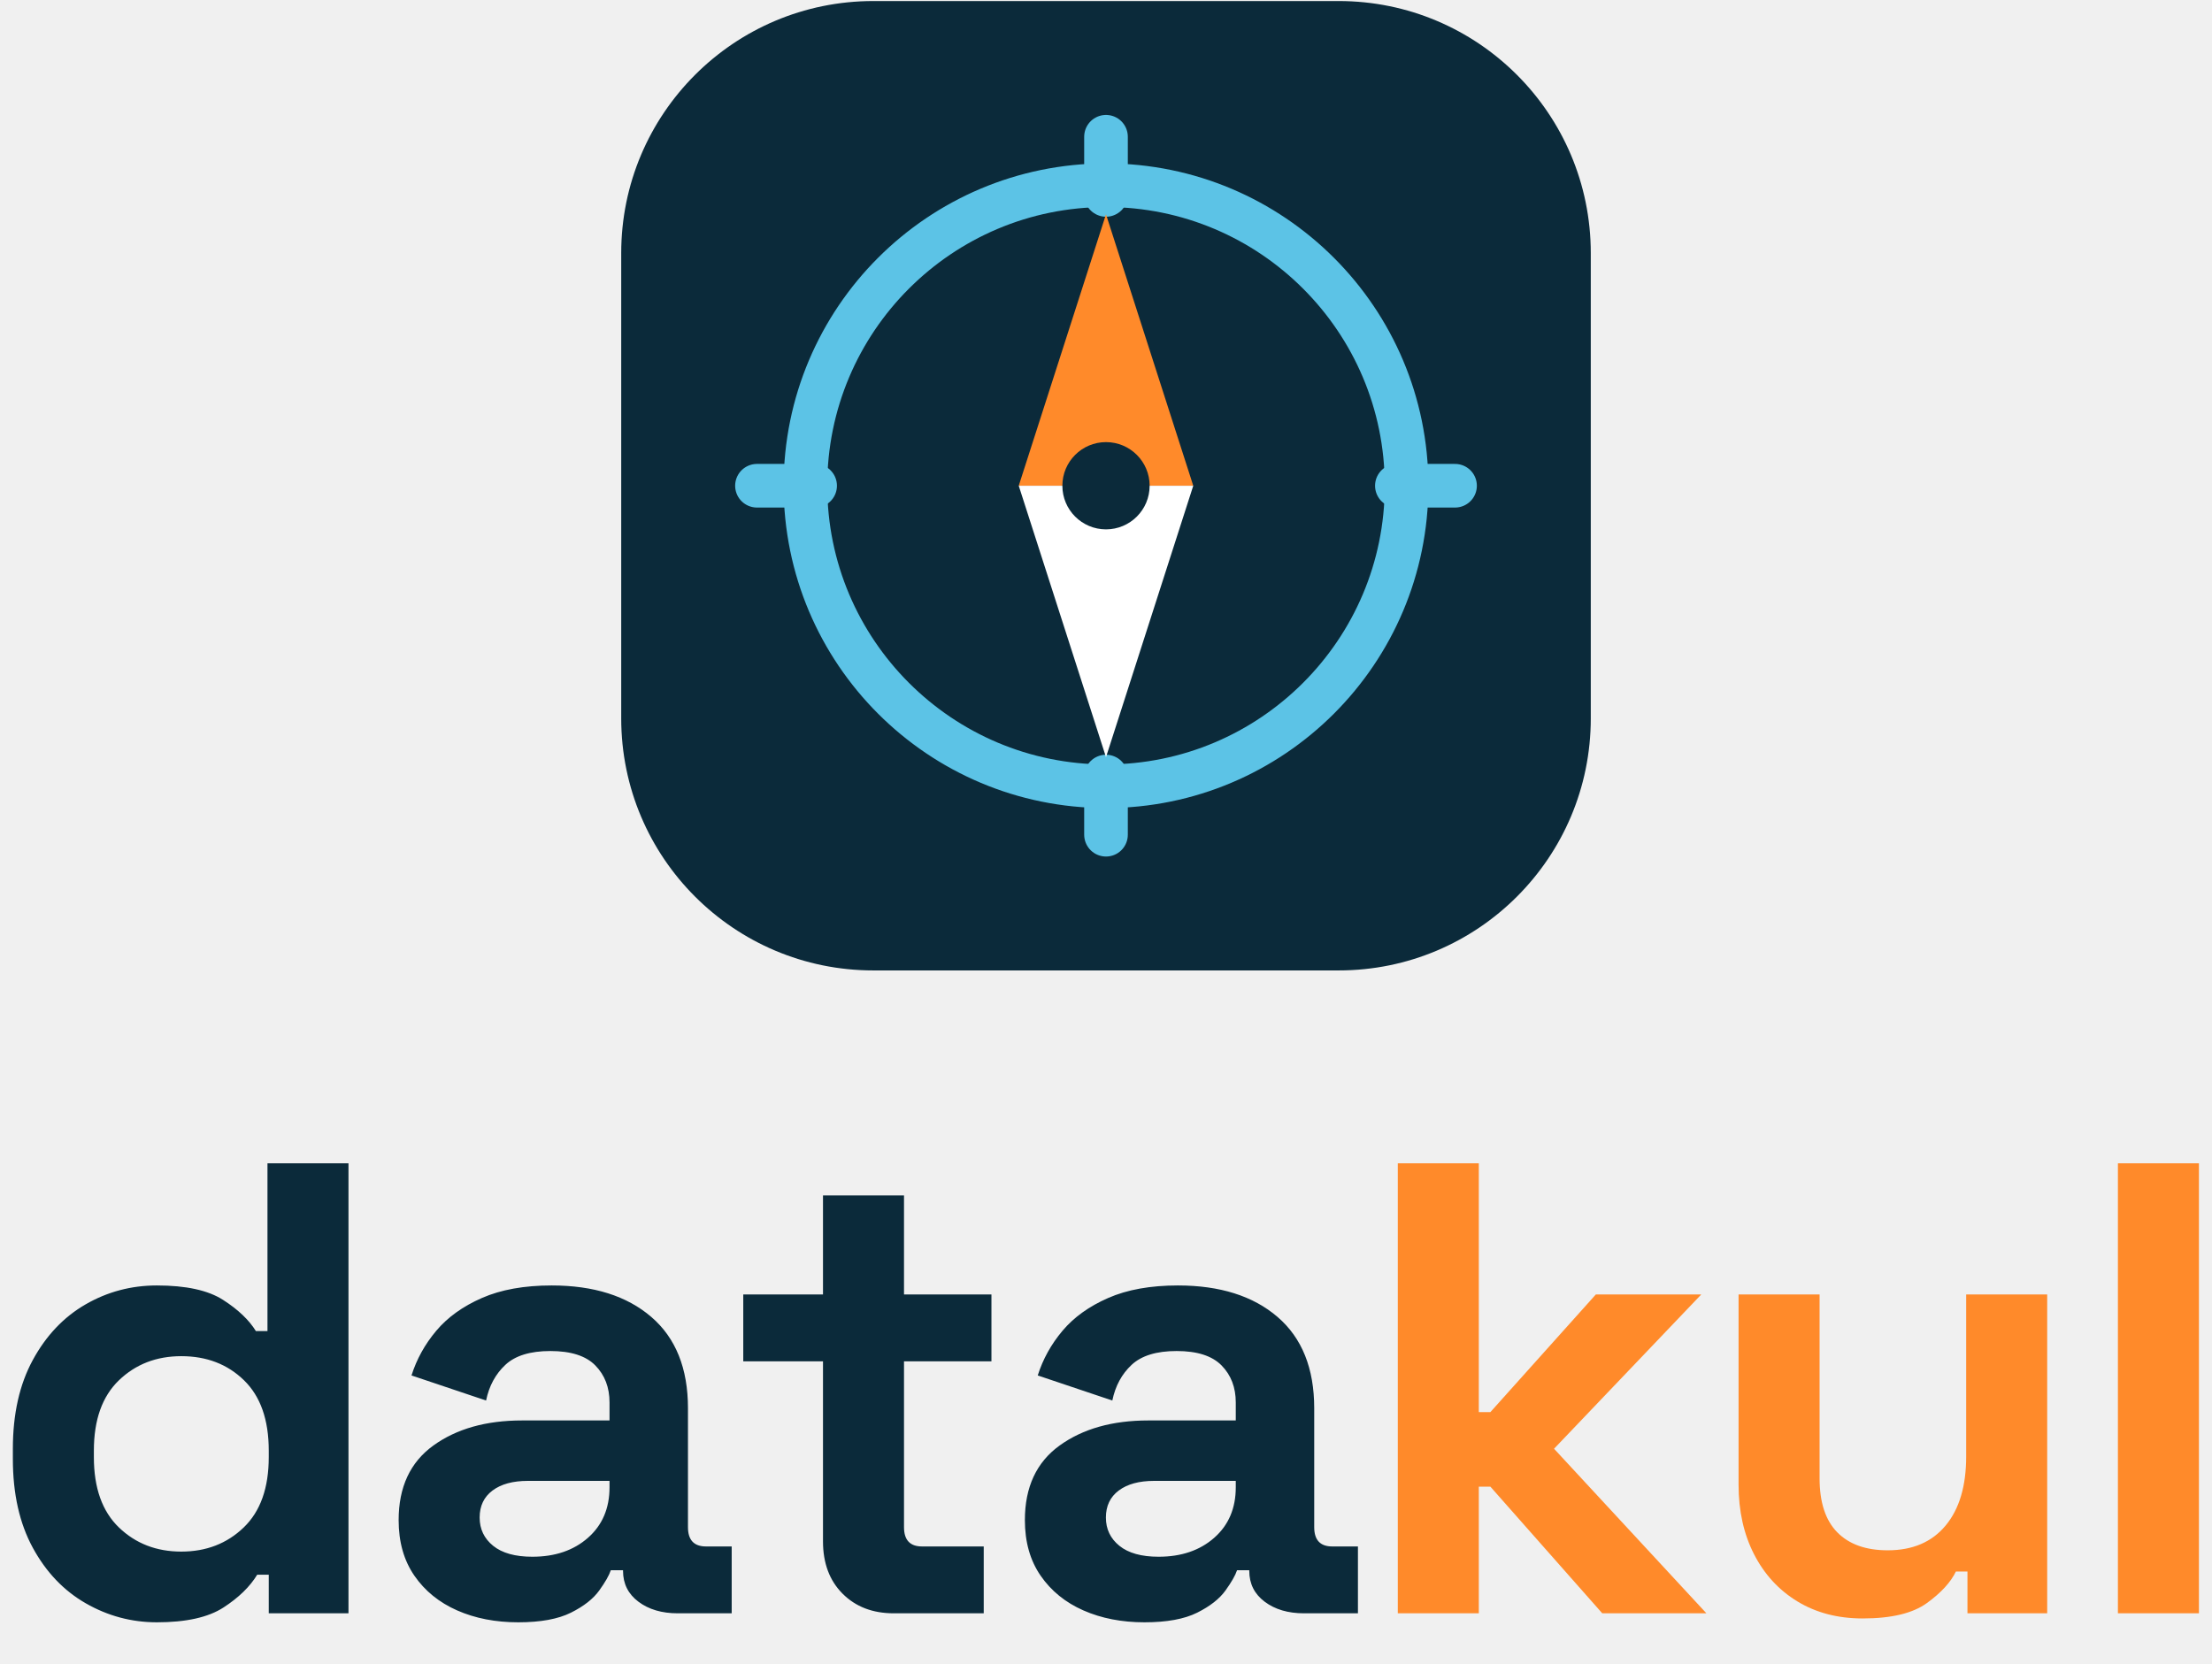
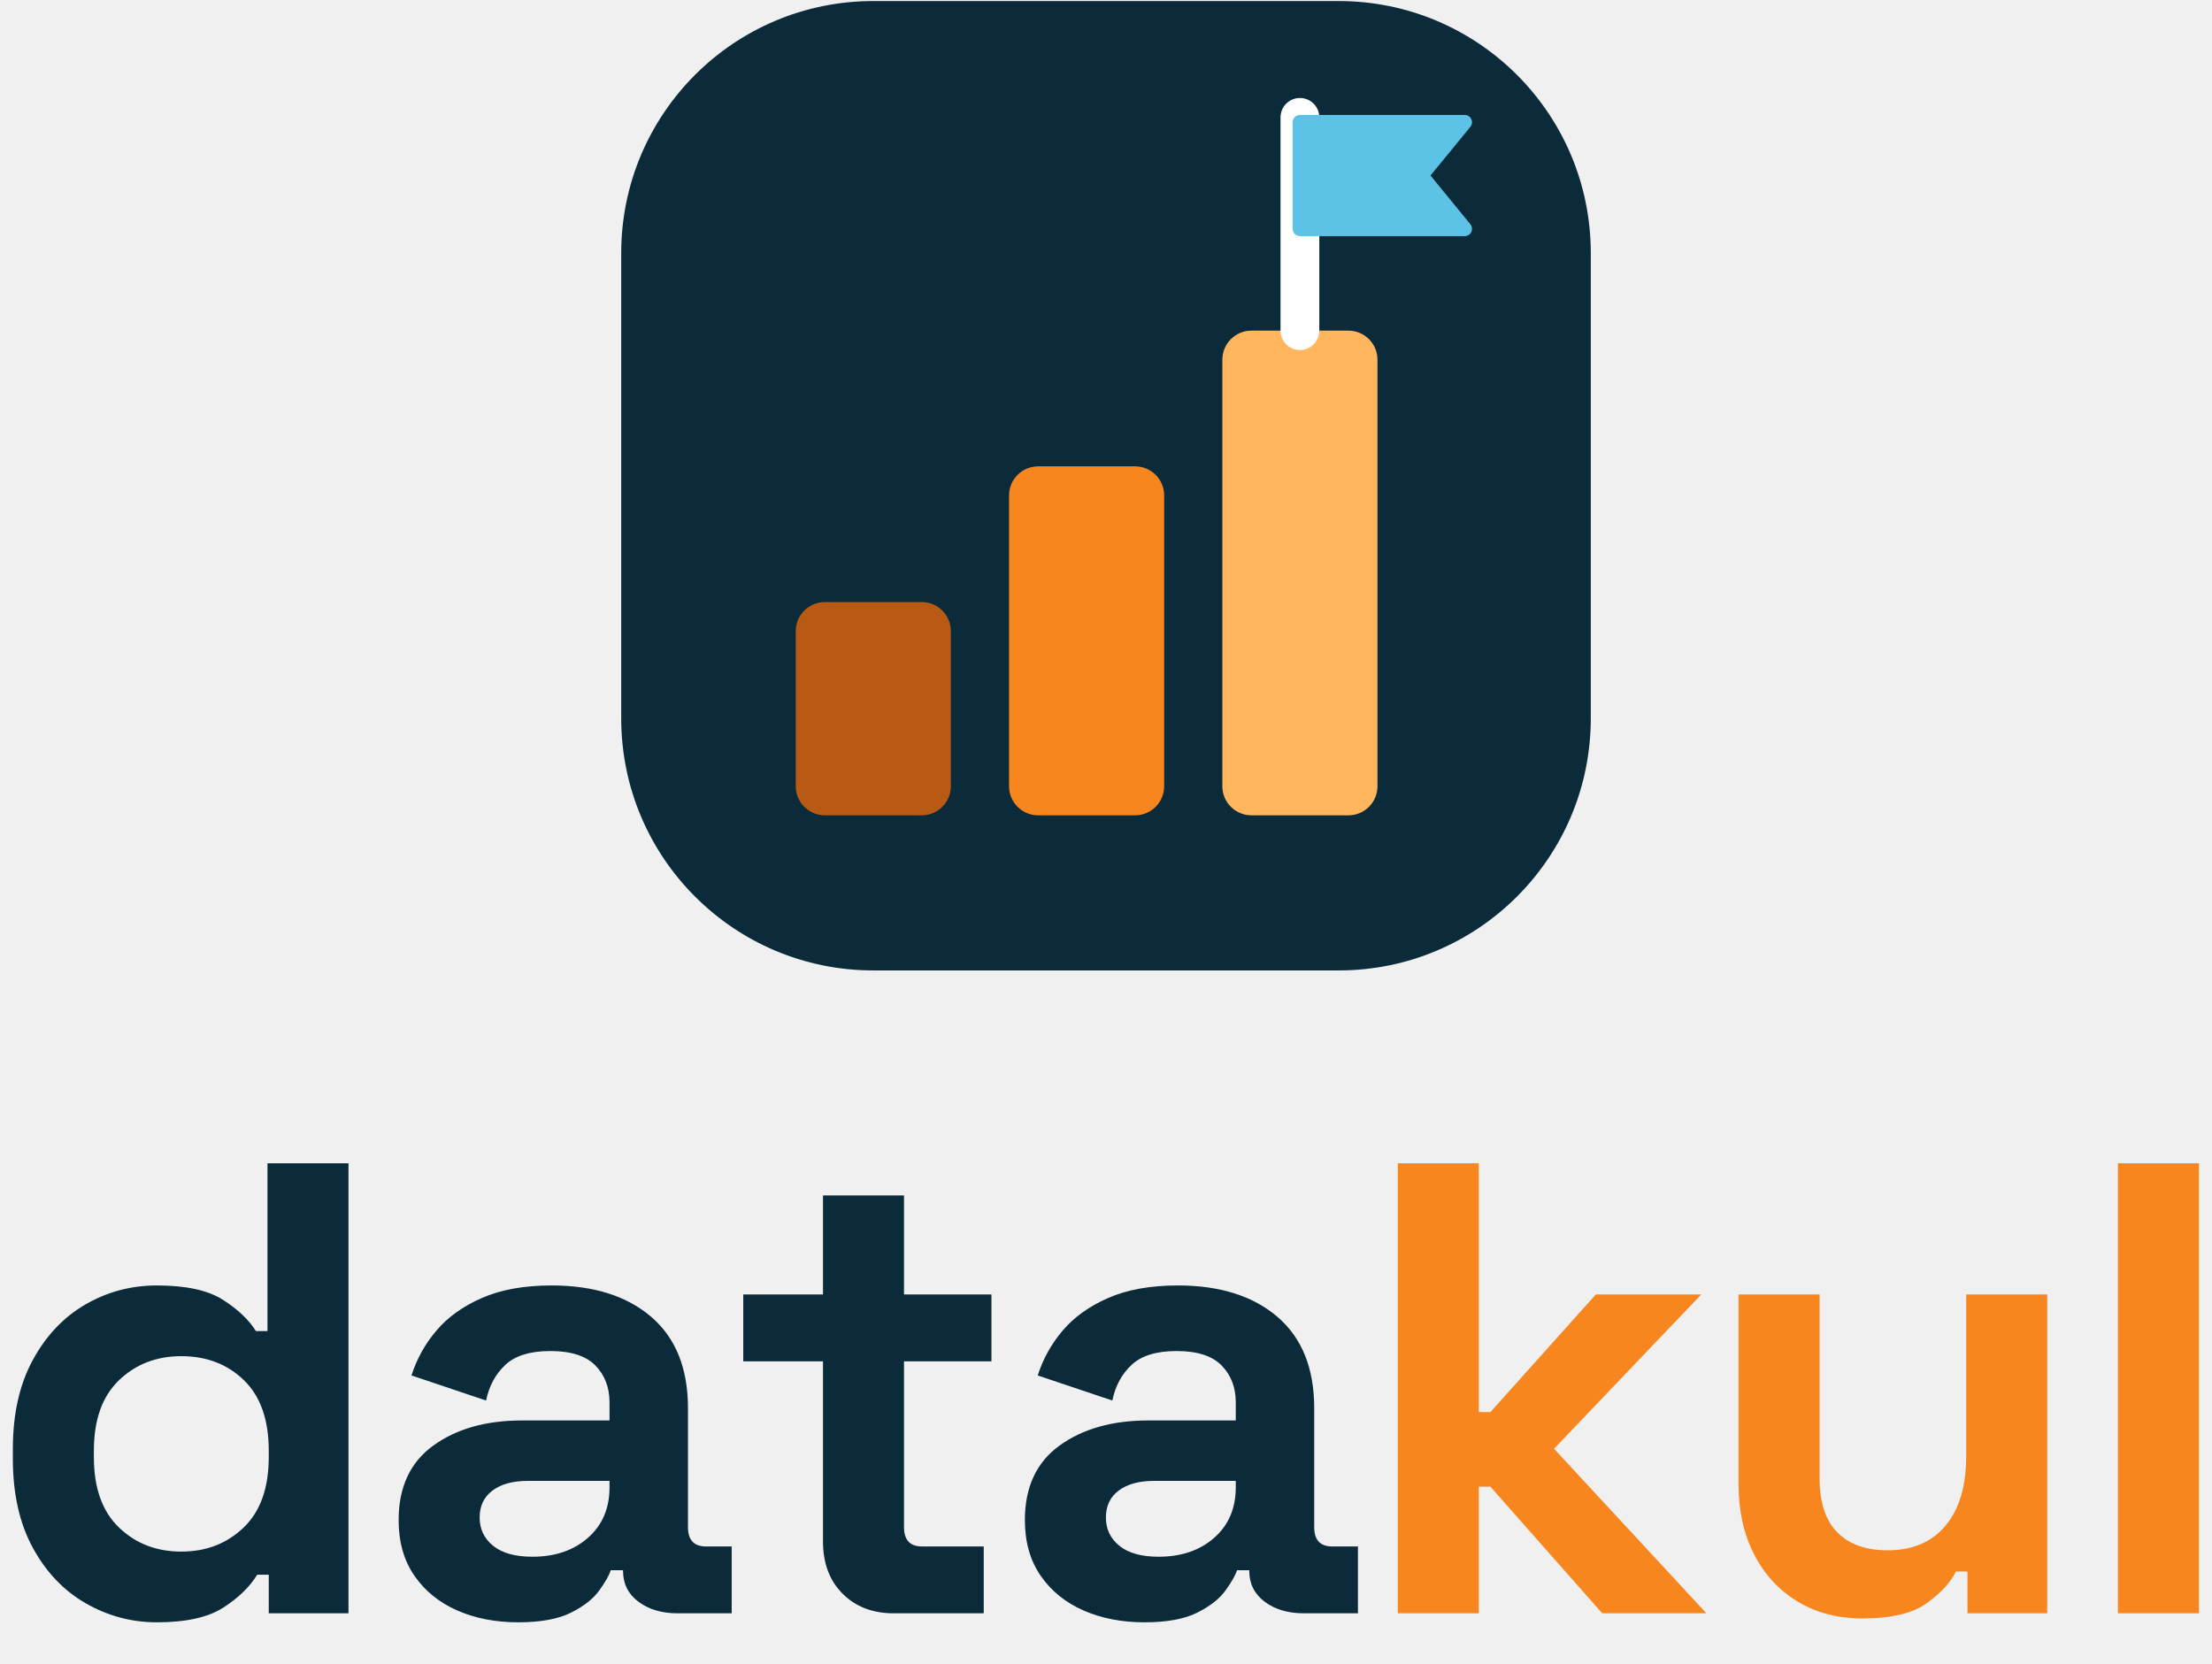
<svg xmlns="http://www.w3.org/2000/svg" viewBox="0 0 319.4 240" width="638" height="480" role="img" aria-label="Datakul">
  <g transform="translate(89.7 0) scale(1.4)">
    <rect width="100" height="100" rx="26" fill="#0B2A3A" />
-     <circle cx="50" cy="50" r="31" fill="none" stroke="#5CC3E6" stroke-width="4.5" />
-     <path d="M50 14V20M50 80V86M14 50H20M80 50H86" stroke="#5CC3E6" stroke-width="4.5" stroke-linecap="round" />
-     <path d="M50 22L59 50H41Z" fill="#FF8A2A" />
-     <path d="M50 78L59 50H41Z" fill="#FFFFFF" />
-     <circle cx="50" cy="50" r="4.5" fill="#0B2A3A" />
+     <rect x="18" y="62" width="16" height="22" rx="3" fill="#B85A14" />
+     <rect x="40" y="48" width="16" height="36" rx="3" fill="#F7861F" />
+     <rect x="62" y="34" width="16" height="50" rx="3" fill="#FFB65C" />
+     <path d="M70 34V12" stroke="#FFFFFF" stroke-width="4" stroke-linecap="round" />
+     <path d="M70 12.5H87L82.5 18L87 23.5H70Z" fill="#5CC3E6" stroke="#5CC3E6" stroke-width="1.5" stroke-linejoin="round" />
  </g>
  <g transform="translate(0.0 166) scale(0.09284) translate(-26.0 720.0)">
    <path fill="#0B2A3A" d="M270 14Q211 14 159.5 -15.5Q108 -45 77.0 -102.0Q46 -159 46 -240V-256Q46 -337 77.0 -394.0Q108 -451 159.0 -480.5Q210 -510 270 -510Q338 -510 373.0 -487.5Q408 -465 424 -439H442V-700H568V0H444V-60H426Q409 -32 373.5 -9.0Q338 14 270 14ZM308 -96Q366 -96 405.0 -133.5Q444 -171 444 -243V-253Q444 -325 405.5 -362.5Q367 -400 308 -400Q250 -400 211.0 -362.5Q172 -325 172 -253V-243Q172 -171 211.0 -133.5Q250 -96 308 -96ZM832.0 14Q779.0 14 737.0 -4.5Q695.0 -23 670.5 -58.5Q646.0 -94 646.0 -145Q646.0 -222 700.0 -261.0Q754.0 -300 838.0 -300H974.0V-328Q974.0 -363 952.0 -385.5Q930.0 -408 882.0 -408Q835.0 -408 812.0 -386.5Q789.0 -365 782.0 -331L666.0 -370Q678.0 -408 704.5 -439.5Q731.0 -471 775.5 -490.5Q820.0 -510 884.0 -510Q982.0 -510 1039.0 -461.0Q1096.0 -412 1096.0 -319V-134Q1096.0 -104 1124.0 -104H1164.0V0H1080.0Q1043.0 0 1019.0 -18.0Q995.0 -36 995.0 -66V-67H976.0Q972.0 -55 958.0 -35.5Q944.0 -16 914.0 -1.0Q884.0 14 832.0 14ZM854.0 -88Q907.0 -88 940.5 -117.5Q974.0 -147 974.0 -196V-206H847.0Q812.0 -206 792.0 -191.0Q772.0 -176 772.0 -149Q772.0 -122 793.0 -105.0Q814.0 -88 854.0 -88ZM1416.0 0Q1367.0 0 1336.5 -30.5Q1306.0 -61 1306.0 -112V-392H1182.0V-496H1306.0V-650H1432.0V-496H1568.0V-392H1432.0V-134Q1432.0 -104 1460.0 -104H1556.0V0ZM1806.0 14Q1753.0 14 1711.0 -4.5Q1669.0 -23 1644.5 -58.5Q1620.0 -94 1620.0 -145Q1620.0 -222 1674.0 -261.0Q1728.0 -300 1812.0 -300H1948.0V-328Q1948.0 -363 1926.0 -385.5Q1904.0 -408 1856.0 -408Q1809.0 -408 1786.0 -386.5Q1763.0 -365 1756.0 -331L1640.0 -370Q1652.0 -408 1678.5 -439.5Q1705.0 -471 1749.5 -490.5Q1794.0 -510 1858.0 -510Q1956.0 -510 2013.0 -461.0Q2070.0 -412 2070.0 -319V-134Q2070.0 -104 2098.0 -104H2138.0V0H2054.0Q2017.0 0 1993.0 -18.0Q1969.0 -36 1969.0 -66V-67H1950.0Q1946.0 -55 1932.0 -35.5Q1918.0 -16 1888.0 -1.0Q1858.0 14 1806.0 14ZM1828.0 -88Q1881.0 -88 1914.5 -117.5Q1948.0 -147 1948.0 -196V-206H1821.0Q1786.0 -206 1766.0 -191.0Q1746.0 -176 1746.0 -149Q1746.0 -122 1767.0 -105.0Q1788.0 -88 1828.0 -88Z" />
-     <path fill="#FF8A2A" d="M2200.0 0V-700H2326.0V-313H2344.0L2508.0 -496H2672.0L2443.0 -256L2680.0 0H2518.0L2344.0 -197H2326.0V0ZM2923.0 8Q2865.0 8 2821.5 -18.5Q2778.0 -45 2754.0 -92.0Q2730.0 -139 2730.0 -200V-496H2856.0V-210Q2856.0 -154 2883.5 -126.0Q2911.0 -98 2962.0 -98Q3020.0 -98 3052.0 -136.5Q3084.0 -175 3084.0 -244V-496H3210.0V0H3086.0V-65H3068.0Q3056.0 -40 3023.0 -16.0Q2990.0 8 2923.0 8ZM3320.0 0V-700H3446.0V0Z" />
+     <path fill="#F7861F" d="M2200.0 0V-700H2326.0V-313H2344.0L2508.0 -496H2672.0L2443.0 -256L2680.0 0H2518.0L2344.0 -197H2326.0V0ZM2923.0 8Q2865.0 8 2821.5 -18.5Q2778.0 -45 2754.0 -92.0Q2730.0 -139 2730.0 -200V-496H2856.0V-210Q2856.0 -154 2883.5 -126.0Q2911.0 -98 2962.0 -98Q3020.0 -98 3052.0 -136.5Q3084.0 -175 3084.0 -244V-496H3210.0V0H3086.0V-65H3068.0Q3056.0 -40 3023.0 -16.0Q2990.0 8 2923.0 8ZM3320.0 0V-700H3446.0V0Z" />
  </g>
</svg>
